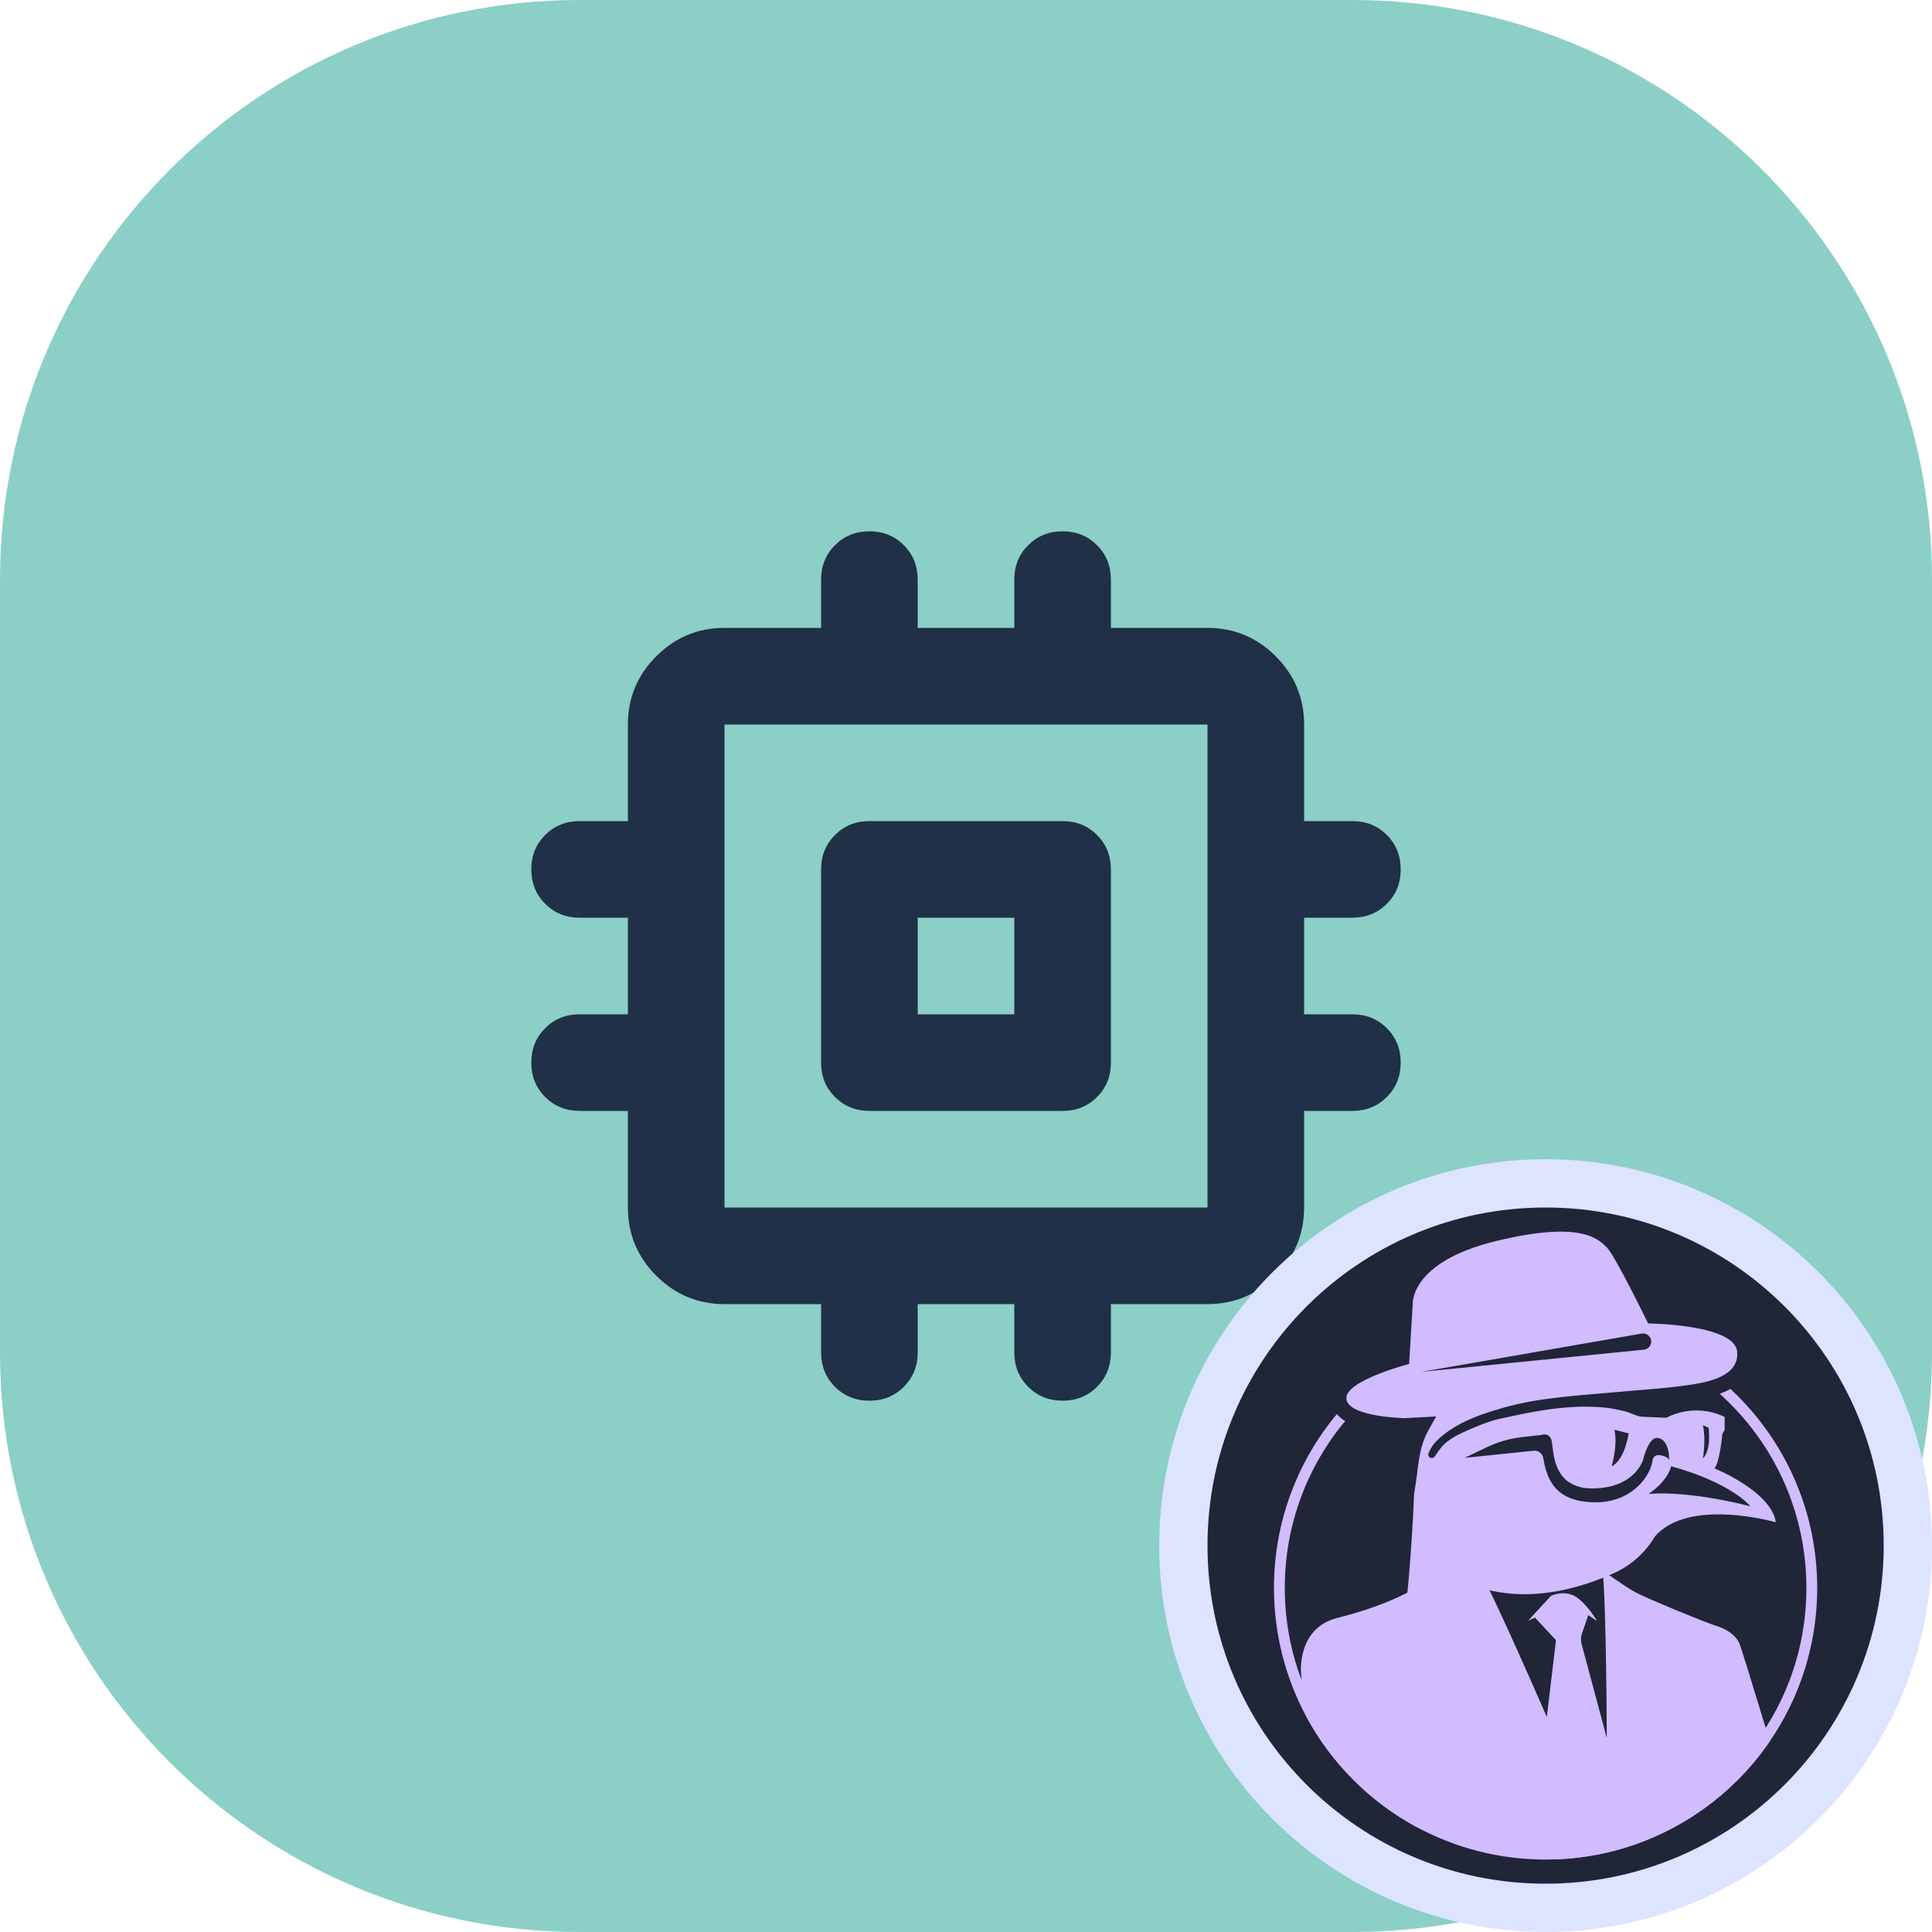
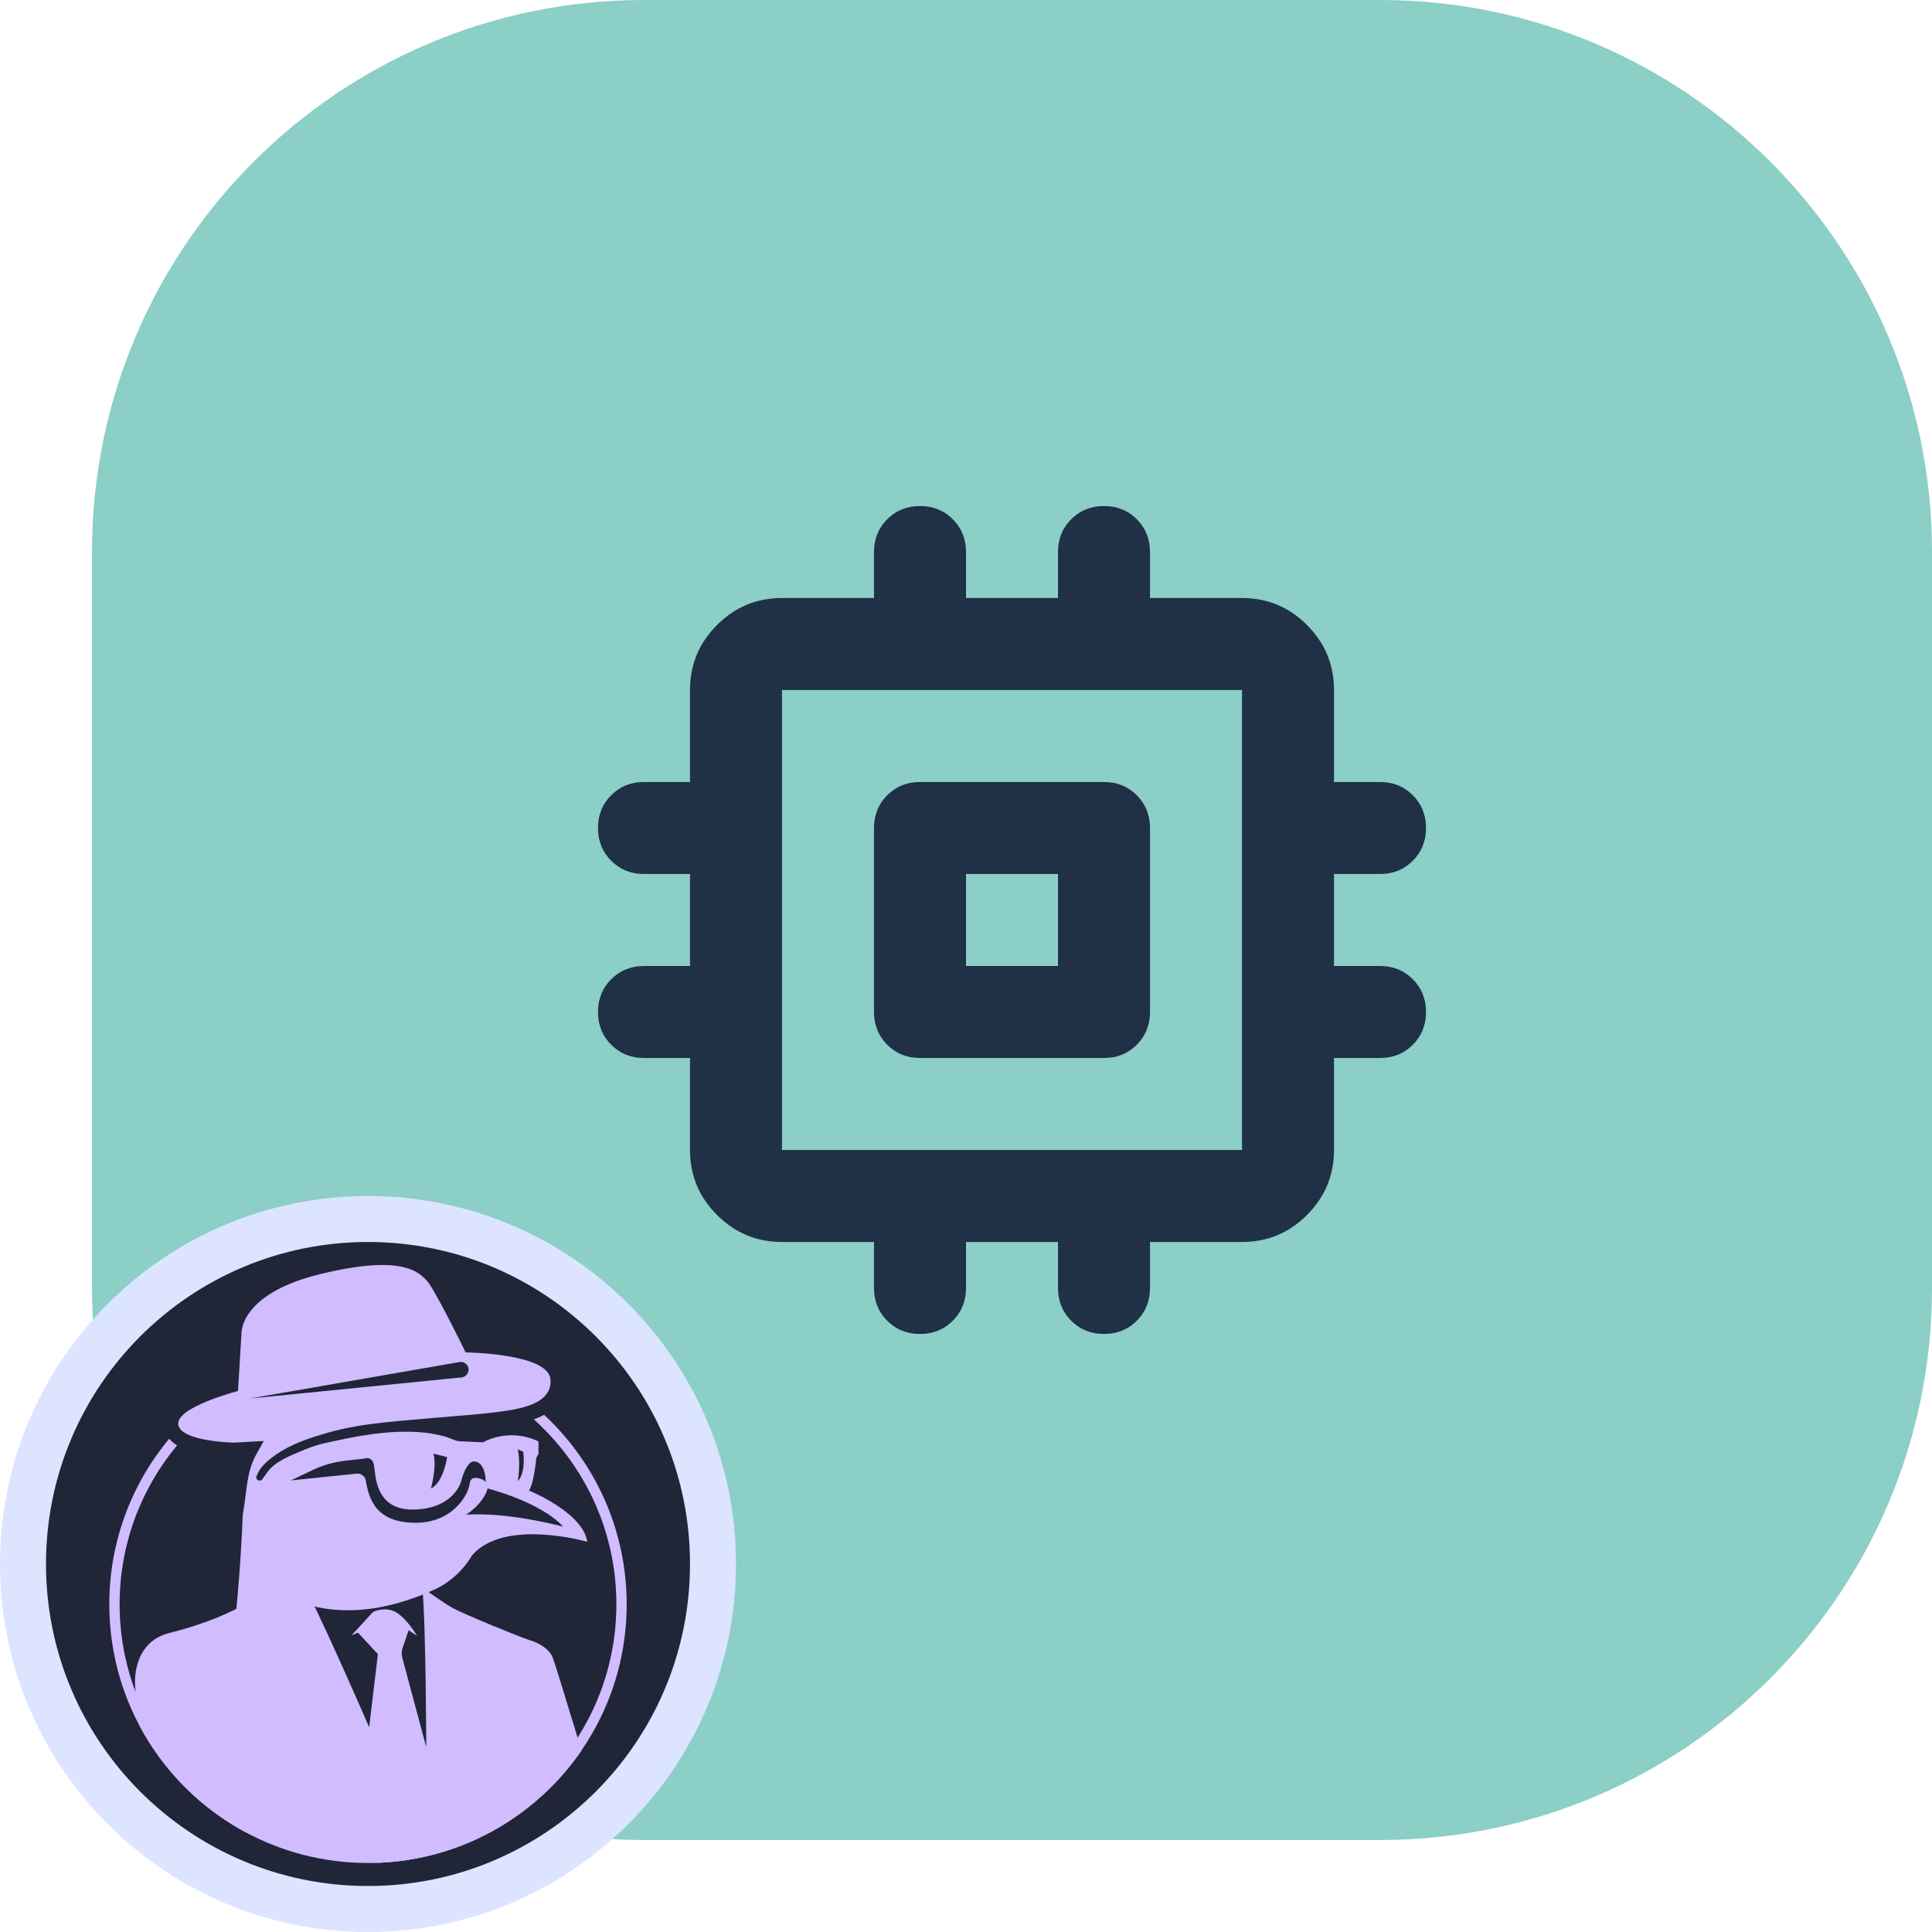
- <svg xmlns="http://www.w3.org/2000/svg" width="40" height="40" viewBox="0 0 40 40">
+ <svg xmlns="http://www.w3.org/2000/svg" width="40" height="40" viewBox="-2 0 42 42">
  <rect width="40" height="40" rx="12" fill="#8bcfc7" />
  <g transform="translate(8 32) scale(0.025 -0.025)">
    <path fill="#203047" d="M360 400V560Q360 577 371.5 588.5Q383 600 400 600H560Q577 600 588.5 588.5Q600 577 600 560V400Q600 383 588.5 371.5Q577 360 560 360H400Q383 360 371.5 371.5Q360 383 360 400ZM440 440H520V520H440ZM360 160V200H280Q247 200 223.5 223.5Q200 247 200 280V360H160Q143 360 131.5 371.5Q120 383 120.0 400.0Q120 417 131.5 428.5Q143 440 160 440H200V520H160Q143 520 131.5 531.5Q120 543 120.0 560.0Q120 577 131.5 588.5Q143 600 160 600H200V680Q200 713 223.5 736.5Q247 760 280 760H360V800Q360 817 371.5 828.5Q383 840 400.0 840.0Q417 840 428.5 828.5Q440 817 440 800V760H520V800Q520 817 531.5 828.5Q543 840 560.0 840.0Q577 840 588.5 828.5Q600 817 600 800V760H680Q713 760 736.5 736.5Q760 713 760 680V600H800Q817 600 828.5 588.5Q840 577 840.0 560.0Q840 543 828.5 531.5Q817 520 800 520H760V440H800Q817 440 828.5 428.5Q840 417 840.0 400.0Q840 383 828.5 371.5Q817 360 800 360H760V280Q760 247 736.5 223.5Q713 200 680 200H600V160Q600 143 588.5 131.5Q577 120 560.0 120.0Q543 120 531.5 131.5Q520 143 520 160V200H440V160Q440 143 428.5 131.5Q417 120 400.0 120.0Q383 120 371.5 131.5Q360 143 360 160ZM680 280Q680 280 680.0 280.0Q680 280 680 280V680Q680 680 680.0 680.0Q680 680 680 680H280Q280 680 280.0 680.0Q280 680 280 680V280Q280 280 280.0 280.0Q280 280 280 280ZM480 480Z" />
  </g>
-   <g id="dux-badge">
+   <g id="dux-badge" transform="translate(-26 2)">
    <circle cx="32" cy="32" r="7.5" fill="#202538" stroke="#dce4ff" stroke-width="1" />
    <g transform="translate(26.376 25.5) scale(0.02329119)">
      <defs id="defs1">
        <clipPath clipPathUnits="userSpaceOnUse" id="clipPath21">
          <path d="M 0,1200 H 2000 V 0 H 0 Z" transform="translate(-673.8743,-704.2584)" id="path21" />
        </clipPath>
        <clipPath clipPathUnits="userSpaceOnUse" id="clipPath25">
          <path d="M 0,1200 H 2000 V 0 H 0 Z" transform="translate(-466.3045,-703.5978)" id="path25" />
        </clipPath>
        <clipPath clipPathUnits="userSpaceOnUse" id="clipPath27">
          <path d="M 0,1200 H 2000 V 0 H 0 Z" transform="translate(-695.28,-473.9274)" id="path27" />
        </clipPath>
        <clipPath clipPathUnits="userSpaceOnUse" id="clipPath29">
          <path d="M 0,1200 H 2000 V 0 H 0 Z" transform="translate(-457.9388,-632.9906)" id="path29" />
        </clipPath>
        <clipPath clipPathUnits="userSpaceOnUse" id="clipPath31">
          <path d="M 0,1200 H 2000 V 0 H 0 Z" transform="translate(-466.3045,-703.5978)" id="path31" />
        </clipPath>
        <clipPath clipPathUnits="userSpaceOnUse" id="clipPath33">
          <path d="M 0,1200 H 2000 V 0 H 0 Z" transform="translate(-614.5172,-638.933)" id="path33" />
        </clipPath>
      </defs>
      <g id="layer-MC0" transform="translate(-486.3102,-515.0272)">
        <path id="path20" d="M 0,0 C -1.568,1.568 -3.163,3.098 -4.787,4.61 -5.944,3.966 -7.185,3.35 -8.529,2.762 -9.658,2.277 -10.815,1.82 -11.981,1.4 c 1.885,-1.689 3.742,-3.425 5.552,-5.207 0.448,-0.429 0.886,-0.868 1.325,-1.306 2.221,-2.221 4.386,-4.498 6.476,-6.84 27.639,-30.784 44.453,-71.459 44.453,-116.089 0,-29.347 -7.259,-56.977 -20.09,-81.21 -2.192,-4.134 -4.544,-8.174 -7.054,-12.102 -6.83,-10.74 -14.827,-20.669 -23.785,-29.636 -5.944,-5.944 -12.317,-11.459 -19.073,-16.498 -0.56,-0.42 -1.12,-0.83 -1.689,-1.231 -28.675,-20.893 -63.975,-33.201 -102.186,-33.201 -48.018,0 -91.464,19.456 -122.948,50.93 -0.737,0.737 -1.465,1.474 -2.174,2.221 -0.55,0.569 -1.101,1.147 -1.633,1.726 -15.545,16.553 -27.881,36.14 -36.018,57.779 -3.098,8.211 -5.58,16.712 -7.409,25.464 -2.417,11.534 -3.686,23.496 -3.686,35.758 0.01,42.326 15.117,81.097 40.246,111.246 -2.072,1.278 -3.975,2.809 -5.534,4.637 -26.174,-31.399 -41.934,-71.822 -41.934,-115.883 0,-18.187 2.678,-35.748 7.67,-52.311 3.359,-11.142 7.754,-21.835 13.092,-31.95 8.528,-16.208 19.446,-30.961 32.276,-43.801 1.251,-1.25 2.529,-2.491 3.817,-3.685 0.662,-0.644 1.334,-1.26 2.006,-1.876 10.862,-9.938 22.945,-18.578 36,-25.661 25.632,-13.913 55.016,-21.816 86.229,-21.816 2.454,0 4.908,0.047 7.334,0.14 36.056,1.446 69.424,13.427 97.054,32.976 0.569,0.392 1.148,0.793 1.698,1.204 7.82,5.655 15.164,11.925 21.966,18.718 7.904,7.904 15.07,16.526 21.406,25.773 2.556,3.723 4.973,7.558 7.25,11.477 15.499,26.697 24.382,57.723 24.382,90.812 C 53.038,-78.055 32.762,-32.762 0,0" style="fill:#D0BCFF;fill-opacity:1;fill-rule:nonzero;stroke:none" transform="matrix(1.333333,0,0,-1.333333,898.4991,660.9888)" clip-path="url(#clipPath21)" />
        <path id="path24" d="M 0,0 -0.169,-0.292 C 1.43,-0.2 3.091,-0.108 4.798,0 Z" style="fill:#D0BCFF;fill-opacity:1;fill-rule:nonzero;stroke:none" transform="matrix(1.333333,0,0,-1.333333,621.7393,661.8696)" clip-path="url(#clipPath25)" />
        <path id="path26" d="m 0,0 c -6.336,-9.247 -13.502,-17.869 -21.406,-25.773 -6.802,-6.793 -14.146,-13.063 -21.965,-18.718 -0.551,-0.411 -1.129,-0.812 -1.699,-1.204 -27.629,-19.549 -60.998,-31.53 -97.053,-32.976 -33.247,1.129 -64.852,8.762 -93.564,21.676 -13.054,7.082 -25.138,15.723 -36,25.661 -0.672,0.616 -1.343,1.232 -2.006,1.876 -1.288,1.194 -2.566,2.435 -3.816,3.685 -12.831,12.84 -23.748,27.593 -32.277,43.801 -1.092,7.651 -1.941,15.378 -2.445,23.039 -0.102,1.502 -0.186,3.004 -0.261,4.497 0,0 -2.865,29.795 23.944,36.634 26.827,6.84 65.654,19.745 87.722,50.305 0,0 0.327,-8.38 5.506,-15.779 8.034,-11.422 46.674,-100.46 46.674,-100.46 l 6.121,51.135 -13.978,15.079 -4.553,-1.987 15.228,16.544 c 0,0 8.94,4.218 16.554,-0.653 7.605,-4.899 14.146,-16.153 14.146,-16.153 l -5.879,3.892 -4.227,-12.364 c -0.756,-2.184 -0.83,-4.535 -0.233,-6.784 l 16.796,-62.687 c 0,0 -0.243,87.415 -2.781,111.685 0,0 14.221,-10.367 21.621,-14.454 7.381,-4.078 47.215,-20.407 53.738,-22.395 6.504,-1.987 13.222,-5.841 15.882,-11.916 1.026,-2.351 8.594,-26.939 17.486,-56.229 C -1.829,6.028 -0.914,3.023 0,0" style="fill:#D0BCFF;fill-opacity:1;fill-rule:nonzero;stroke:none" transform="matrix(1.333333,0,0,-1.333333,927.04,968.0968)" clip-path="url(#clipPath27)" />
        <path id="path28" d="m 0,0 c 0,0 -3.081,-67.22 -8.64,-90.616 -5.559,-23.397 30.316,0 30.316,0 l 20.9,68.629 z" style="fill:#D0BCFF;fill-opacity:1;fill-rule:nonzero;stroke:none" transform="matrix(1.333333,0,0,-1.333333,610.5851,756.0125)" clip-path="url(#clipPath29)" />
        <path id="path30" d="M 0,0 -0.169,-0.292 C 1.43,-0.2 3.091,-0.108 4.798,0 Z" style="fill:#D0BCFF;fill-opacity:1;fill-rule:nonzero;stroke:none" transform="matrix(1.333333,0,0,-1.333333,621.7393,661.8696)" clip-path="url(#clipPath31)" />
        <path id="path32" d="m 0,0 c 0,0 12.178,7.604 15.029,18.355 0,0 36.913,-9.243 52.904,-26.719 C 66.887,-8.091 29.642,2.031 0,0 m -36.152,-5.643 c -26.791,0.404 -31.781,16.05 -34.086,29.523 -0.511,2.958 -3.148,5.073 -6.13,4.883 l -46.275,-4.764 14.922,7.14 c 3.505,1.687 7.164,3.077 10.895,4.17 3.742,1.093 7.556,1.901 11.429,2.376 4.051,0.499 8.542,1.01 13.46,1.509 0,0 6.19,2.459 7.414,-4.479 1.259,-6.926 0.499,-31.864 28.287,-31.103 27.777,0.76 32.612,19.412 32.612,19.412 0,0 3.458,14.471 9.232,14.257 5.263,-0.202 7.27,-6.142 7.853,-10.479 0.142,-1.045 -0.06,-3.54 0.582,-4.324 -0.939,1.152 -2.162,2.032 -3.564,2.554 C 7.604,26.113 3.065,26.945 2.471,21.658 1.616,13.877 -9.599,-6.059 -36.152,-5.643 m 13.306,48.354 9.528,-2.377 c 0,0 -2.388,-17.5 -11.227,-21.979 -0.25,-0.13 4.194,14.281 1.699,24.356 m 59.022,3.041 3.79,-1.687 c 0,0 2.198,-14.209 -3.79,-20.577 0,0 2.174,12.474 0,22.264 m -187.451,35.63 c 12.225,2.067 24.45,4.229 36.664,6.332 l 36.663,6.392 73.303,12.748 c 2.958,0.522 5.774,-1.462 6.285,-4.408 0.522,-2.947 -1.462,-5.762 -4.42,-6.285 -0.119,-0.024 -0.261,-0.036 -0.38,-0.047 H -3.184 L -114.243,85.029 c -12.344,-1.224 -24.676,-2.495 -37.032,-3.647 M 43.97,16.93 c 3.54,4.693 5.215,23.096 5.215,23.096 l 1.497,2.518 v 8.744 C 29.381,61.327 11.869,50.682 11.869,50.682 l -16.491,0.749 c -3.112,0.142 -7.449,2.637 -10.644,3.433 -4.42,1.093 -8.804,2.068 -13.342,2.566 -16.407,1.735 -32.933,0 -49.091,-2.934 -7.021,-1.271 -13.971,-2.851 -20.957,-4.325 -6.701,-1.425 -12.878,-3.908 -19.151,-6.605 -4.313,-1.842 -8.649,-3.659 -12.641,-6.119 -2.436,-1.496 -4.741,-3.243 -6.737,-5.31 -2.126,-2.21 -3.659,-4.859 -5.476,-7.319 -1.545,-2.091 -4.907,-0.463 -4.147,2.032 0.024,0.059 0.048,0.119 0.06,0.154 0.867,2.044 2.221,4.646 3.659,6.345 3.588,4.241 8.958,8.292 13.686,11.12 10.039,6.071 21.48,9.766 32.767,12.985 24.771,7.057 51.442,8.138 77.009,10.55 14.114,1.331 28.43,2.091 42.473,4.016 12.784,1.734 37.935,4.859 36.176,22.882 -1.71,18.129 -59.355,18.712 -59.355,18.712 0,0 -21.943,45.027 -27.372,50.468 -5.418,5.418 -16.503,18.474 -74.254,4.384 -57.739,-14.078 -55.327,-42.259 -55.327,-42.259 l -2.412,-39.622 c 0,0 -43.198,-11.179 -41.832,-23.321 1.391,-12.142 39.171,-12.819 39.171,-12.819 0,0 8.577,0.439 20.696,1.152 l -5.382,-9.683 c -6.749,-12.13 -6.38,-25.258 -8.851,-38.908 -4.277,-23.631 11.963,-52.702 33.978,-62.147 21.1,-9.053 53.949,-13.782 99.012,6.368 11.085,4.954 20.328,13.282 26.66,23.618 l 0.499,0.796 c 22.728,26.125 80.574,9.386 80.574,9.386 C 81.774,1.699 43.97,16.93 43.97,16.93" style="fill:#D0BCFF;fill-opacity:1;fill-rule:nonzero;stroke:none" transform="matrix(1.333333,0,0,-1.333333,819.3563,748.0893)" clip-path="url(#clipPath33)" />
      </g>
    </g>
  </g>
</svg>
